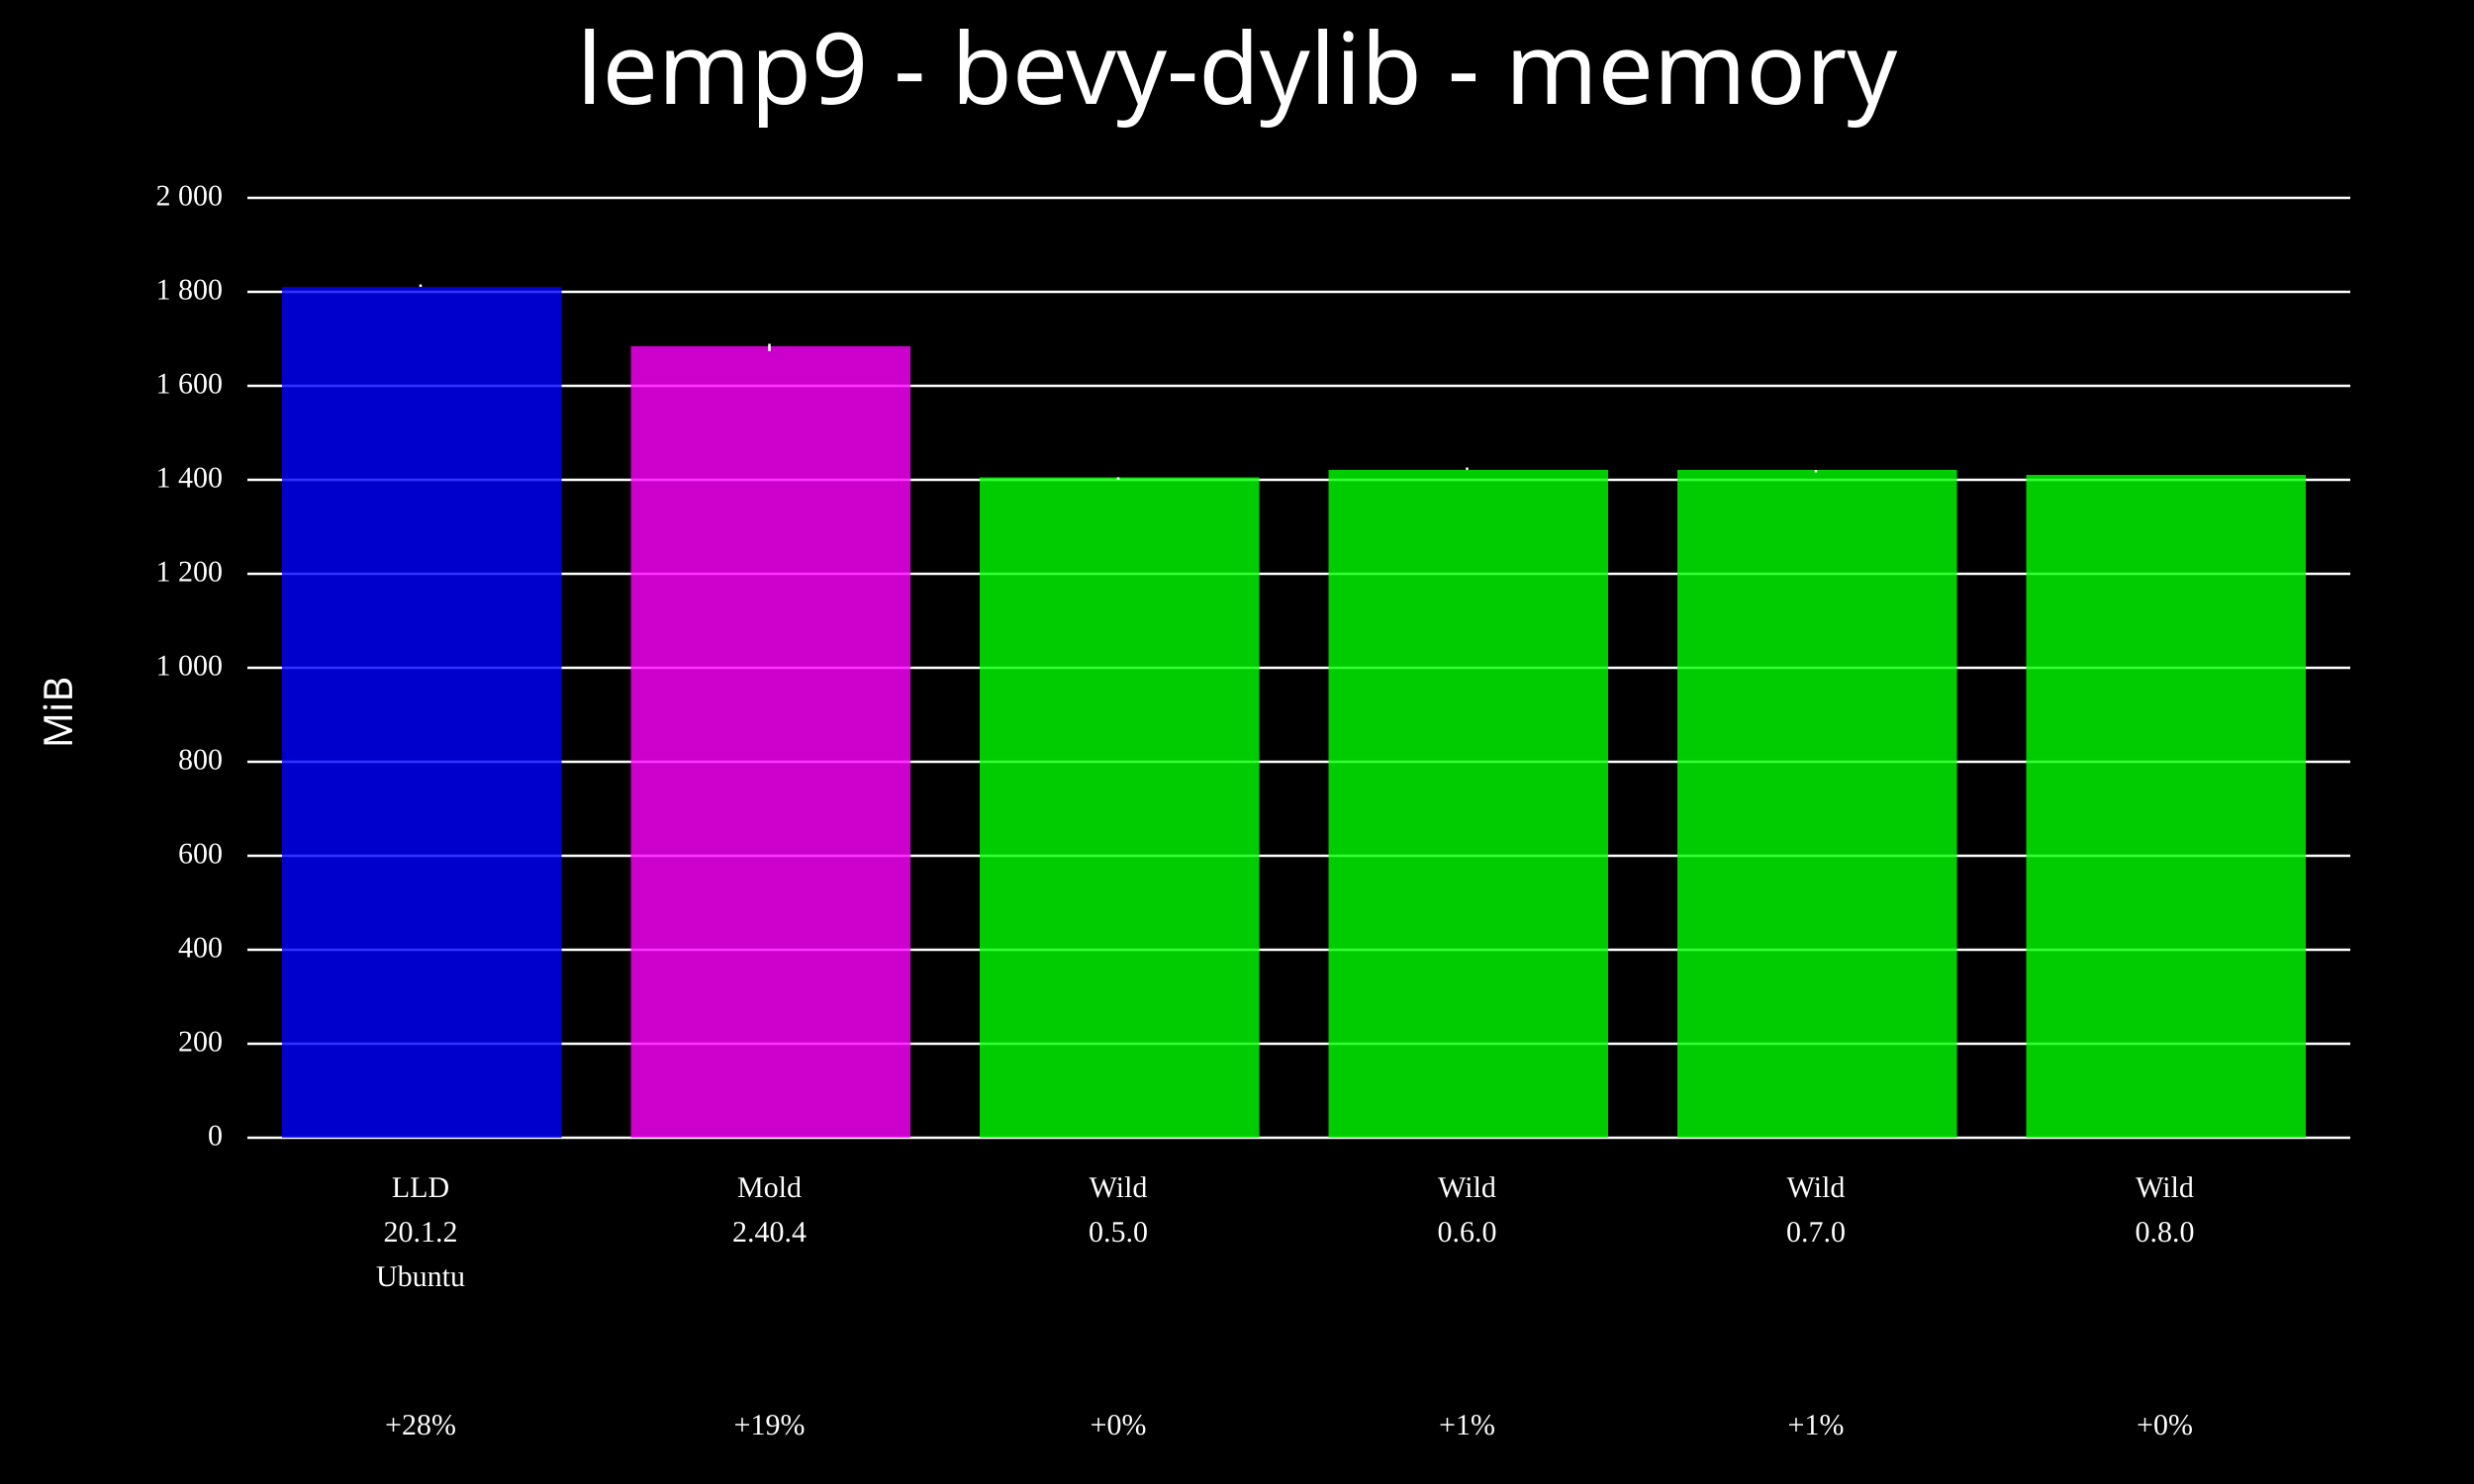
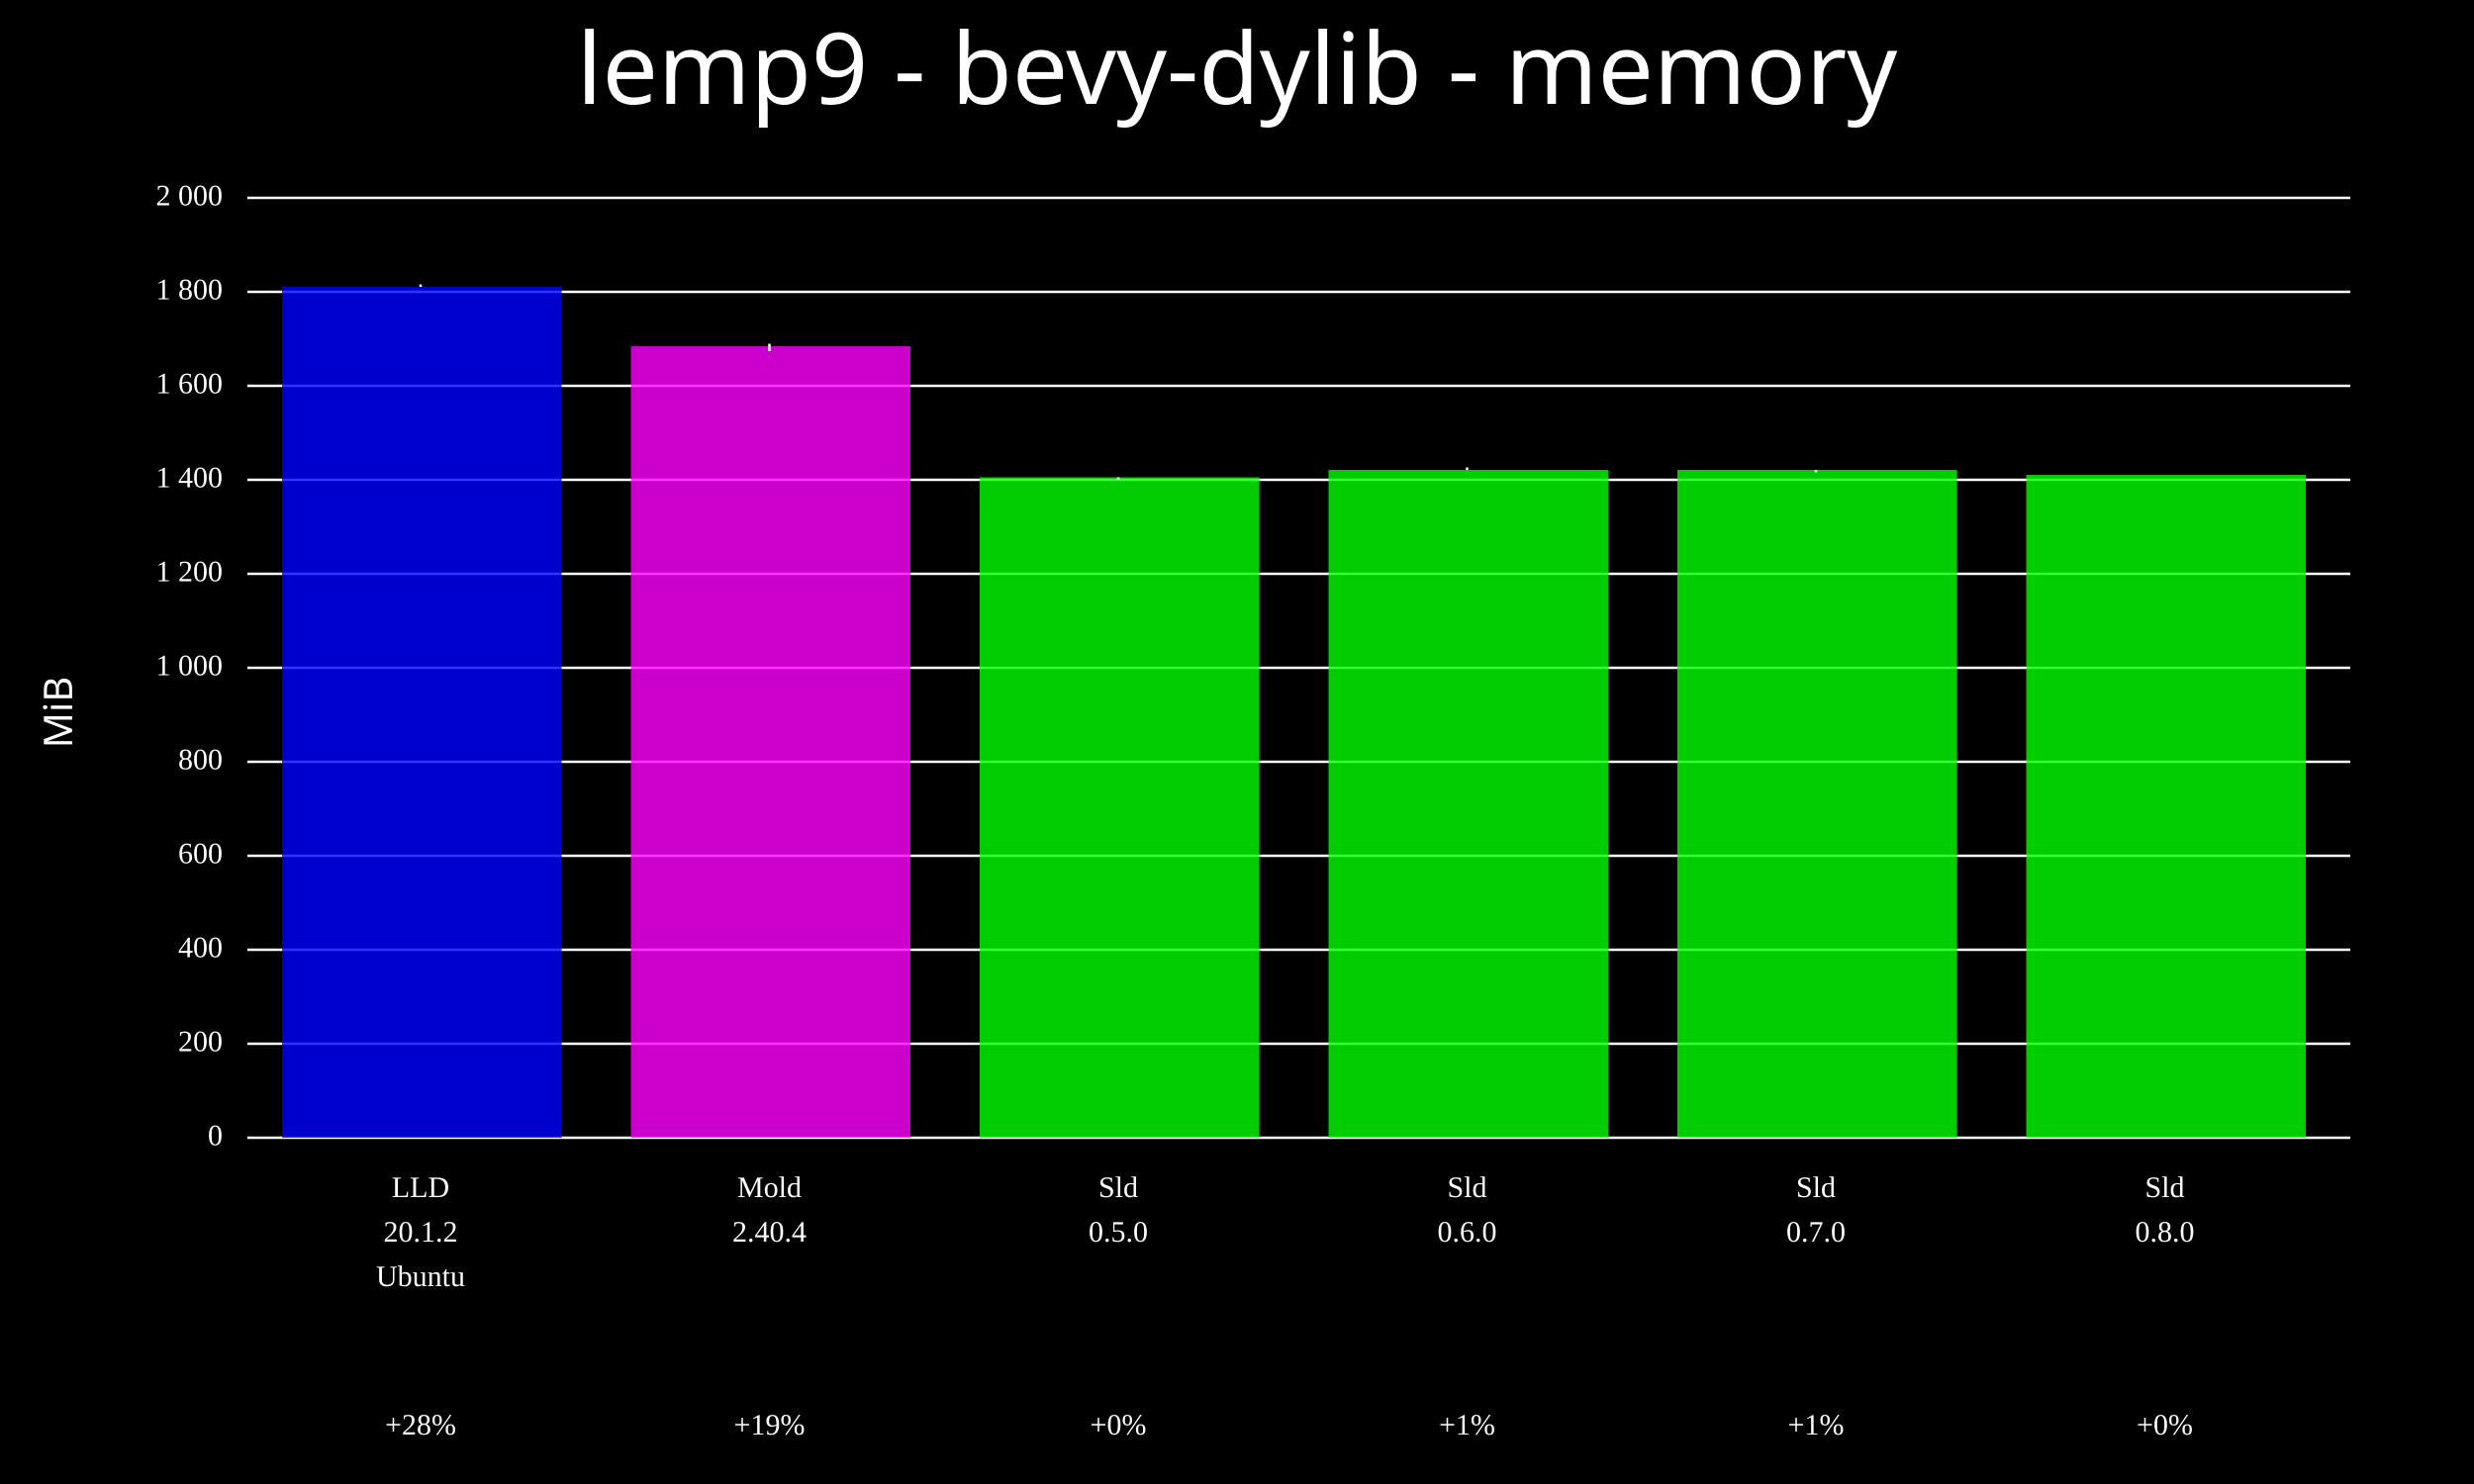
<svg xmlns="http://www.w3.org/2000/svg" width="1000" height="600" viewBox="0 0 1000 600">
  <rect x="0" y="0" width="1000" height="600" fill="#000000" />
  <text x="500" y="10" dy="0.8em" text-anchor="middle" font-family="sans-serif" font-size="40" fill="#FFFFFF">
lemp9 - bevy-dylib - memory</text>
  <text x="5" y="300" dy="0.76em" text-anchor="middle" font-family="sans-serif" font-size="16" fill="#FFFFFF" transform="rotate(270, 5, 288)">MiB</text>
  <line x1="100" y1="460" x2="950" y2="460" stroke="#FFFFFF" />
  <text x="90" y="460" dy="0.5ex" text-anchor="end" fill="#FFFFFF">0</text>
  <line x1="100" y1="422" x2="950" y2="422" stroke="#FFFFFF" />
  <text x="90" y="422" dy="0.5ex" text-anchor="end" fill="#FFFFFF">200</text>
  <line x1="100" y1="384" x2="950" y2="384" stroke="#FFFFFF" />
  <text x="90" y="384" dy="0.5ex" text-anchor="end" fill="#FFFFFF">400</text>
  <line x1="100" y1="346" x2="950" y2="346" stroke="#FFFFFF" />
  <text x="90" y="346" dy="0.5ex" text-anchor="end" fill="#FFFFFF">600</text>
  <line x1="100" y1="308" x2="950" y2="308" stroke="#FFFFFF" />
  <text x="90" y="308" dy="0.5ex" text-anchor="end" fill="#FFFFFF">800</text>
  <line x1="100" y1="270" x2="950" y2="270" stroke="#FFFFFF" />
  <text x="90" y="270" dy="0.5ex" text-anchor="end" fill="#FFFFFF">1 000</text>
  <line x1="100" y1="232" x2="950" y2="232" stroke="#FFFFFF" />
  <text x="90" y="232" dy="0.5ex" text-anchor="end" fill="#FFFFFF">1 200</text>
  <line x1="100" y1="194" x2="950" y2="194" stroke="#FFFFFF" />
  <text x="90" y="194" dy="0.5ex" text-anchor="end" fill="#FFFFFF">1 400</text>
  <line x1="100" y1="156" x2="950" y2="156" stroke="#FFFFFF" />
  <text x="90" y="156" dy="0.5ex" text-anchor="end" fill="#FFFFFF">1 600</text>
  <line x1="100" y1="118" x2="950" y2="118" stroke="#FFFFFF" />
  <text x="90" y="118" dy="0.5ex" text-anchor="end" fill="#FFFFFF">1 800</text>
  <line x1="100" y1="80" x2="950" y2="80" stroke="#FFFFFF" />
  <text x="90" y="80" dy="0.5ex" text-anchor="end" fill="#FFFFFF">2 000</text>
  <rect fill="#0000FF" opacity="0.8" x="114" y="116" width="113" height="344" />
  <line stroke="#FFFFFF" x1="170" y1="115" x2="170" y2="116" />
  <text x="170" y="484" fill="#FFFFFF" text-anchor="middle">LLD</text>
  <text x="170" y="502" fill="#FFFFFF" text-anchor="middle">20.1.2</text>
  <text x="170" y="520" fill="#FFFFFF" text-anchor="middle">Ubuntu</text>
  <text x="170" y="580" fill="#FFFFFF" text-anchor="middle">+28%</text>
  <rect fill="#FF00FF" opacity="0.8" x="255" y="140" width="113" height="320" />
  <line stroke="#FFFFFF" x1="311" y1="139" x2="311" y2="142" />
  <text x="311" y="484" fill="#FFFFFF" text-anchor="middle">Mold</text>
  <text x="311" y="502" fill="#FFFFFF" text-anchor="middle">2.40.4</text>
  <text x="311" y="580" fill="#FFFFFF" text-anchor="middle">+19%</text>
  <rect fill="#00FF00" opacity="0.8" x="396" y="193" width="113" height="267" />
  <line stroke="#FFFFFF" x1="452" y1="193" x2="452" y2="194" />
-   <text x="452" y="484" fill="#FFFFFF" text-anchor="middle">Wild</text>
+   <text x="452" y="484" fill="#FFFFFF" text-anchor="middle">Sld</text>
  <text x="452" y="502" fill="#FFFFFF" text-anchor="middle">0.5.0</text>
  <text x="452" y="580" fill="#FFFFFF" text-anchor="middle">+0%</text>
  <rect fill="#00FF00" opacity="0.8" x="537" y="190" width="113" height="270" />
  <line stroke="#FFFFFF" x1="593" y1="189" x2="593" y2="190" />
-   <text x="593" y="484" fill="#FFFFFF" text-anchor="middle">Wild</text>
+   <text x="593" y="484" fill="#FFFFFF" text-anchor="middle">Sld</text>
  <text x="593" y="502" fill="#FFFFFF" text-anchor="middle">0.6.0</text>
  <text x="593" y="580" fill="#FFFFFF" text-anchor="middle">+1%</text>
  <rect fill="#00FF00" opacity="0.8" x="678" y="190" width="113" height="270" />
  <line stroke="#FFFFFF" x1="734" y1="190" x2="734" y2="191" />
-   <text x="734" y="484" fill="#FFFFFF" text-anchor="middle">Wild</text>
+   <text x="734" y="484" fill="#FFFFFF" text-anchor="middle">Sld</text>
  <text x="734" y="502" fill="#FFFFFF" text-anchor="middle">0.7.0</text>
  <text x="734" y="580" fill="#FFFFFF" text-anchor="middle">+1%</text>
  <rect fill="#00FF00" opacity="0.8" x="819" y="192" width="113" height="268" />
  <line stroke="#FFFFFF" x1="875" y1="192" x2="875" y2="192" />
-   <text x="875" y="484" fill="#FFFFFF" text-anchor="middle">Wild</text>
+   <text x="875" y="484" fill="#FFFFFF" text-anchor="middle">Sld</text>
  <text x="875" y="502" fill="#FFFFFF" text-anchor="middle">0.8.0</text>
  <text x="875" y="580" fill="#FFFFFF" text-anchor="middle">+0%</text>
</svg>
